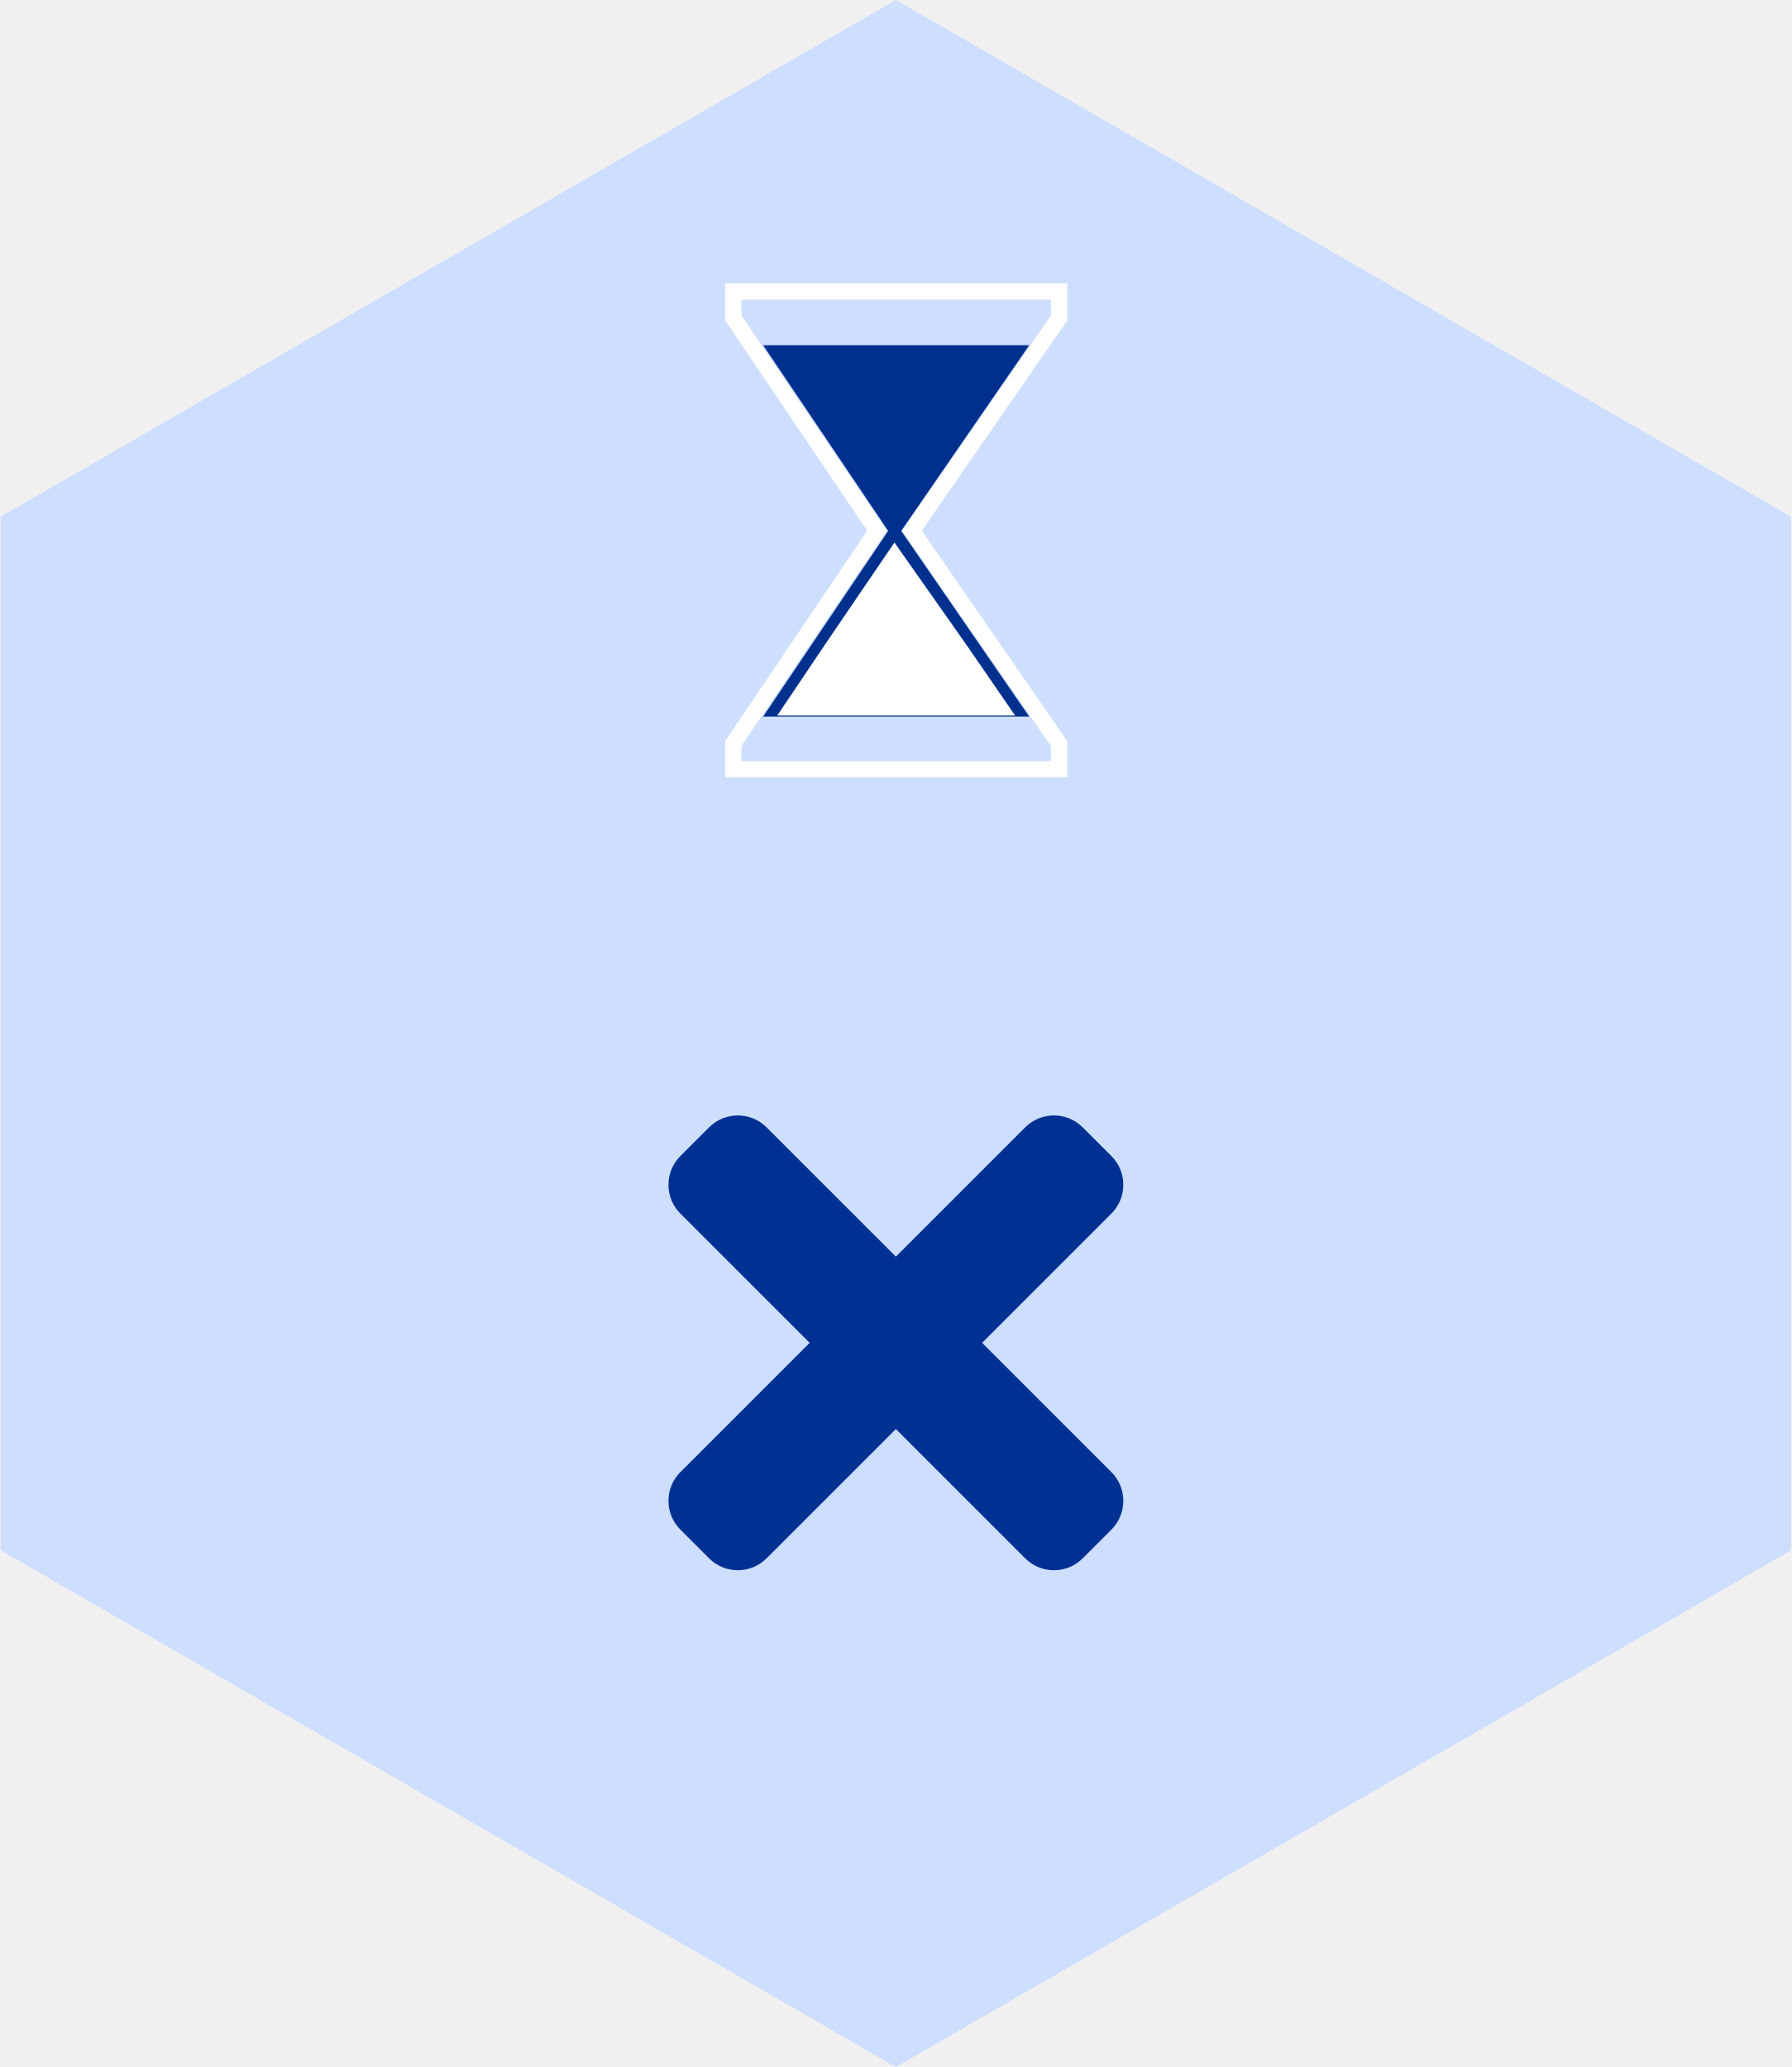
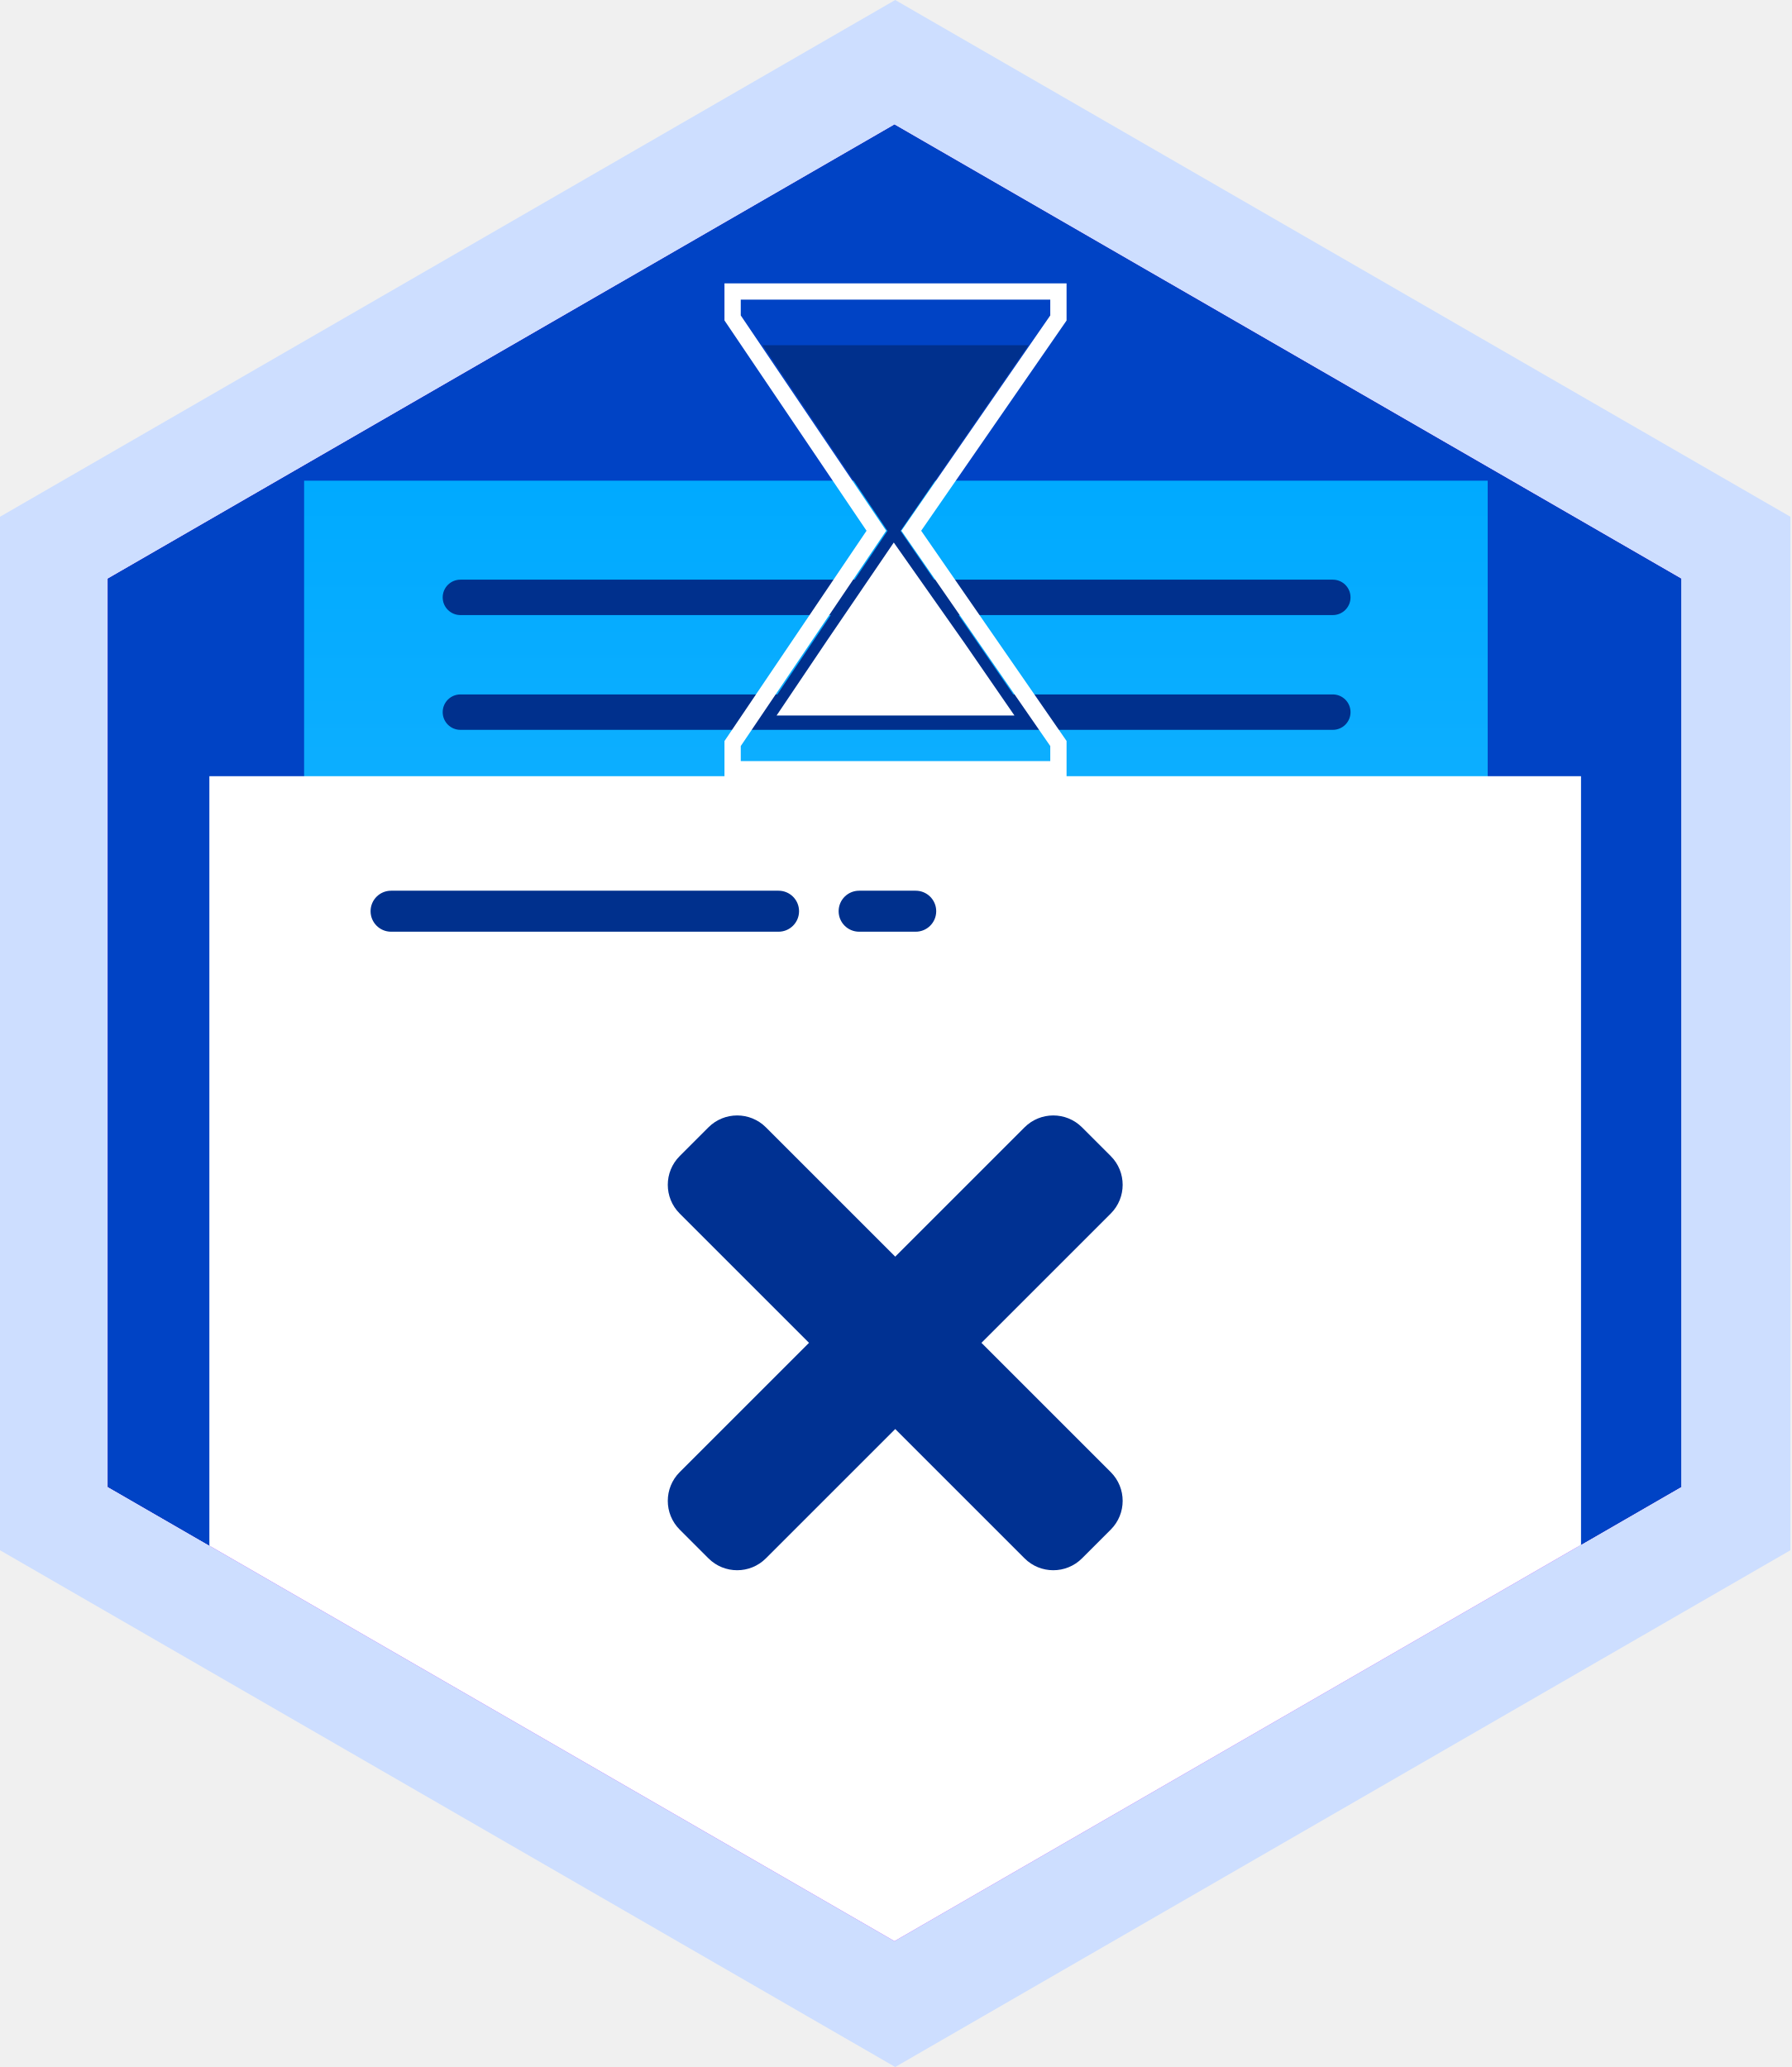
- <svg xmlns="http://www.w3.org/2000/svg" xmlns:xlink="http://www.w3.org/1999/xlink" viewBox="0 0 507 585" version="1.1" preserveAspectRatio="xMidYMid meet">
+ <svg xmlns="http://www.w3.org/2000/svg" viewBox="0 0 117 135" fill="none" preserveAspectRatio="xMidYMid meet">
+   <path fill-rule="evenodd" clip-rule="evenodd" d="M58.457 0L116.913 33.75V101.25L58.457 135L0 101.25V33.75L58.457 0Z" fill="#CDDEFF" />
+   <mask id="mask0" mask-type="alpha" maskUnits="userSpaceOnUse" x="7" y="8" width="103" height="119">
+     <path d="M58.41 8.127L109.79 37.791V97.119L58.41 126.783L7.031 97.119V37.791L58.41 8.127Z" fill="white" />
+   </mask>
+   <g mask="url(#mask0)">
+     <path d="M58.41 8.127L109.79 37.791V97.119L58.41 126.783L7.031 97.119V37.791L58.41 8.127Z" fill="url(#paint0_linear)" />
+     <path d="M108.043 101.02H13.303V131.676H108.043V101.02Z" fill="#9013FE" />
+     <path fill-rule="evenodd" clip-rule="evenodd" d="M42.559 6.188L32.325 63.9H84.404L74.165 6.188H42.559Z" fill="white" fill-opacity="0.179" />
+   </g>
+   <mask id="mask1" mask-type="alpha" maskUnits="userSpaceOnUse" x="7" y="8" width="103" height="119">
+     <path d="M58.41 8.127L109.79 37.791V97.119L58.41 126.783L7.031 97.119V37.791L58.41 8.127Z" fill="white" />
+   </mask>
+   <g mask="url(#mask1)">
+     <path d="M58.41 8.127L109.79 37.791V97.119L58.41 126.783L7.031 97.119V37.791L58.41 8.127Z" fill="#0043C5" />
+     <path d="M97.147 31.395H19.859V123.918H97.147V31.395Z" fill="url(#paint1_linear)" />
+     <path d="M87.034 45.355H30.065C29.426 45.355 28.908 45.873 28.908 46.512C28.908 47.151 29.426 47.668 30.065 47.668H87.034C87.672 47.668 88.19 47.151 88.19 46.512C88.19 45.873 87.672 45.355 87.034 45.355Z" fill="#00308D" />
+     <path d="M87.034 37.859H30.065C29.426 37.859 28.908 38.377 28.908 39.016C28.908 39.654 29.426 40.172 30.065 40.172H87.034C87.672 40.172 88.19 39.654 88.19 39.016C88.19 38.377 87.672 37.859 87.034 37.859Z" fill="#00308D" />
+     <path d="M87.034 52.853H30.065C29.426 52.853 28.908 53.371 28.908 54.01C28.908 54.649 29.426 55.166 30.065 55.166H87.034C87.672 55.166 88.19 54.649 88.19 54.01C88.19 53.371 87.672 52.853 87.034 52.853Z" fill="#00308D" />
+     <path d="M87.034 60.35H30.065C29.426 60.35 28.908 60.867 28.908 61.506C28.908 62.145 29.426 62.663 30.065 62.663H87.034C87.672 62.663 88.19 62.145 88.19 61.506C88.19 60.867 87.672 60.35 87.034 60.35Z" fill="#00308D" />
+     <path d="M87.034 67.848H30.065C29.426 67.848 28.908 68.365 28.908 69.004C28.908 69.643 29.426 70.161 30.065 70.161H87.034C87.672 70.161 88.19 69.643 88.19 69.004C88.19 68.365 87.672 67.848 87.034 67.848Z" fill="#00308D" />
+     <path d="M87.034 75.344H30.065C29.426 75.344 28.908 75.862 28.908 76.5C28.908 77.139 29.426 77.657 30.065 77.657H87.034C87.672 77.657 88.19 77.139 88.19 76.5C88.19 75.862 87.672 75.344 87.034 75.344Z" fill="#00308D" />
+     <path d="M103.241 50.695H13.672V157.901H103.241V50.695Z" fill="white" />
+     <path d="M50.839 58.174H25.537C24.798 58.174 24.199 58.773 24.199 59.512V59.513C24.199 60.252 24.798 60.852 25.537 60.852H50.839C51.578 60.852 52.178 60.252 52.178 59.513V59.512C52.178 58.773 51.578 58.174 50.839 58.174Z" fill="#00308D" />
+     <path d="M59.796 58.174H56.102C55.362 58.174 54.763 58.773 54.763 59.512V59.513C54.763 60.252 55.362 60.852 56.102 60.852H59.796C60.535 60.852 61.135 60.252 61.135 59.513V59.512C61.135 58.773 60.535 58.174 59.796 58.174Z" fill="#00308D" />
+   </g>
+   <path d="M72.533 96.148L64.088 87.703L72.533 79.259C73.569 78.223 73.569 76.542 72.533 75.506L70.656 73.629C69.62 72.593 67.939 72.593 66.903 73.629L58.459 82.074L50.014 73.629C48.978 72.593 47.297 72.593 46.261 73.629L44.384 75.506C43.348 76.542 43.348 78.223 44.384 79.259L52.829 87.703L44.384 96.148C43.348 97.184 43.348 98.865 44.384 99.901L46.261 101.778C47.297 102.814 48.978 102.814 50.014 101.778L58.459 93.333L66.903 101.778C67.939 102.814 69.62 102.814 70.656 101.778L72.533 99.901C73.569 98.865 73.569 97.184 72.533 96.148Z" fill="#003192" />
+   <path d="M47.308 20.928V18.506H69.647V20.934L60.153 34.664L69.647 48.394V50.773H47.308V48.4L56.585 34.664L47.308 20.928ZM48.372 20.602L57.869 34.664L48.372 48.726V49.709H68.583V48.726L58.86 34.664L68.583 20.602V19.57H48.372V20.602Z" fill="white" />
+   <path fill-rule="evenodd" clip-rule="evenodd" d="M49.79 22.547H67.165L58.806 34.674L67.165 46.8H49.79L57.954 34.674L49.79 22.547Z" fill="#00308D" />
+   <path fill-rule="evenodd" clip-rule="evenodd" d="M58.364 35.434L62.994 42.015L66.243 46.73H50.712L54.002 41.842L58.364 35.434Z" fill="white" />
  <defs>
-     <linearGradient x1="50%" y1="0%" x2="50%" y2="100%" id="linearGradient-1">
-       <stop stop-color="#8400DB" offset="0%" />
-       <stop stop-color="#4D00B4" offset="100%" />
+     <linearGradient id="paint0_linear" x1="58.41" y1="8.127" x2="58.41" y2="126.783" gradientUnits="userSpaceOnUse">
+       <stop stop-color="#8400DB" />
+       <stop offset="1" stop-color="#4D00B4" />
    </linearGradient>
-     <polygon points="257.088 0 479.733 128.544 479.733 385.632 257.088 514.176 34.443 385.632 34.443 128.544" />
-     <polygon points="257.088 0 479.733 128.544 479.733 385.632 257.088 514.176 34.443 385.632 34.443 128.544" />
-     <linearGradient x1="50%" y1="100%" x2="50%" y2="3.061617e-15%" id="linearGradient-6">
-       <stop stop-color="#3DBEFF" offset="0%" />
-       <stop stop-color="#00AAFF" offset="100%" />
+     <linearGradient id="paint1_linear" x1="58.503" y1="123.918" x2="58.503" y2="31.395" gradientUnits="userSpaceOnUse">
+       <stop stop-color="#3DBEFF" />
+       <stop offset="1" stop-color="#00AAFF" />
    </linearGradient>
  </defs>
-   <g id="Logos,-Icons,-Illustrations" stroke="none" stroke-width="1" fill="none" fill-rule="evenodd">
-     <g id="Group-90-Copy" transform="translate(-39, 0)">
-       <g id="Group-108">
-         <g id="1">
-           <polygon fill="#CDDEFF" points="292.5 0 545.812 146.25 545.812 438.75 292.5 585 39.188 438.75 39.188 146.25" />
-           <g id="Group-105" transform="translate(35.21204, 35.21204)">
-             <g id="Group-104">
-               <g id="Rectangle">
-                 <mask id="mask-3" fill="white">
-                   <use xlink:href="#path-2" />
-                 </mask>
-                 <use id="Mask" fill="url(#linearGradient-1)" xlink:href="#path-2" />
-                 <rect fill="#9013FE" mask="url(#mask-3)" x="61.621" y="402.538" width="410.54" height="132.845" />
-                 <polygon fill-opacity="0.179" fill="#FFFFFF" mask="url(#mask-3)" points="188.399 -8.403 144.049 241.683 369.726 241.683 325.355 -8.403" />
-               </g>
-               <g id="Rectangle">
-                 <mask id="mask-5" fill="white">
-                   <use xlink:href="#path-4" />
-                 </mask>
-                 <use id="Mask" fill="#0043C5" xlink:href="#path-4" />
-                 <g id="Group-84" mask="url(#mask-5)">
-                   <g transform="translate(90.03078, 100.8345)">
-                     <rect fill="url(#linearGradient-6)" x="0" y="0" width="334.915" height="400.937" />
-                     <g stroke-width="1" fill="none" transform="translate(39.21341, 28.00958)">
-                       <rect fill="#00308D" x="0" y="32.487" width="256.888" height="10.023" rx="5.011" />
-                       <rect fill="#00308D" x="0" y="0" width="256.888" height="10.023" rx="5.011" />
-                       <rect fill="#00308D" x="0" y="64.975" width="256.888" height="10.023" rx="5.011" />
-                       <rect fill="#00308D" x="0" y="97.462" width="256.888" height="10.023" rx="5.011" />
-                       <rect fill="#00308D" x="0" y="129.949" width="256.888" height="10.023" rx="5.011" />
-                       <rect fill="#00308D" x="0" y="162.436" width="256.888" height="10.023" rx="5.011" />
-                     </g>
-                   </g>
-                 </g>
-                 <g id="Group-84" mask="url(#mask-5)">
-                   <g transform="translate(63.22161, 184.4631)">
-                     <rect fill="#FFFFFF" x="0" y="0" width="388.133" height="464.559" />
-                     <g stroke-width="1" fill="none" transform="translate(45.61559, 32.41108)">
-                       <rect fill="#00308D" x="0" y="0" width="121.241" height="11.604" rx="5.8" />
-                     </g>
-                     <g stroke-width="1" fill="none" transform="translate(178.0609, 32.41108)">
-                       <rect fill="#00308D" x="0" y="0" width="27.609" height="11.604" rx="5.8" />
-                     </g>
-                   </g>
-                 </g>
-               </g>
-             </g>
-           </g>
-         </g>
-         <g transform="translate(292, 380) rotate(-315) translate(-292, -380) translate(211, 299)" fill="#003192" fill-rule="nonzero">
-           <path d="M150.393,63.425 L98.643,63.425 L98.643,11.675 C98.643,5.325 93.493,0.175 87.143,0.175 L75.643,0.175 C69.293,0.175 64.143,5.325 64.143,11.675 L64.143,63.425 L12.393,63.425 C6.043,63.425 0.893,68.575 0.893,74.925 L0.893,86.425 C0.893,92.775 6.043,97.925 12.393,97.925 L64.143,97.925 L64.143,149.675 C64.143,156.025 69.293,161.175 75.643,161.175 L87.143,161.175 C93.493,161.175 98.643,156.025 98.643,149.675 L98.643,97.925 L150.393,97.925 C156.743,97.925 161.893,92.775 161.893,86.425 L161.893,74.925 C161.893,68.575 156.743,63.425 150.393,63.425 Z" />
-         </g>
-         <g id="Group-111" transform="translate(244, 80)">
-           <path d="M0.19,10.685 L0.19,0.19 L96.992,0.19 L96.992,10.713 L55.851,70.209 L96.992,129.705 L96.992,140.014 L0.19,140.014 L0.19,129.733 L40.391,70.209 L0.19,10.685 Z M4.8,9.274 L45.953,70.209 L4.8,131.143 L4.8,135.405 L92.382,135.405 L92.382,131.143 L50.247,70.209 L92.382,9.274 L92.382,4.8 L4.8,4.8 L4.8,9.274 Z" fill="#FFFFFF" fill-rule="nonzero" />
-           <polygon fill="#00308D" points="10.946 17.707 86.236 17.707 50.015 70.256 86.236 122.805 10.946 122.805 46.323 70.256" />
-           <polygon fill="#FFFFFF" points="48.1 73.548 68.162 102.066 82.241 122.498 14.941 122.498 29.194 101.319" />
-         </g>
-       </g>
-     </g>
-   </g>
</svg>
